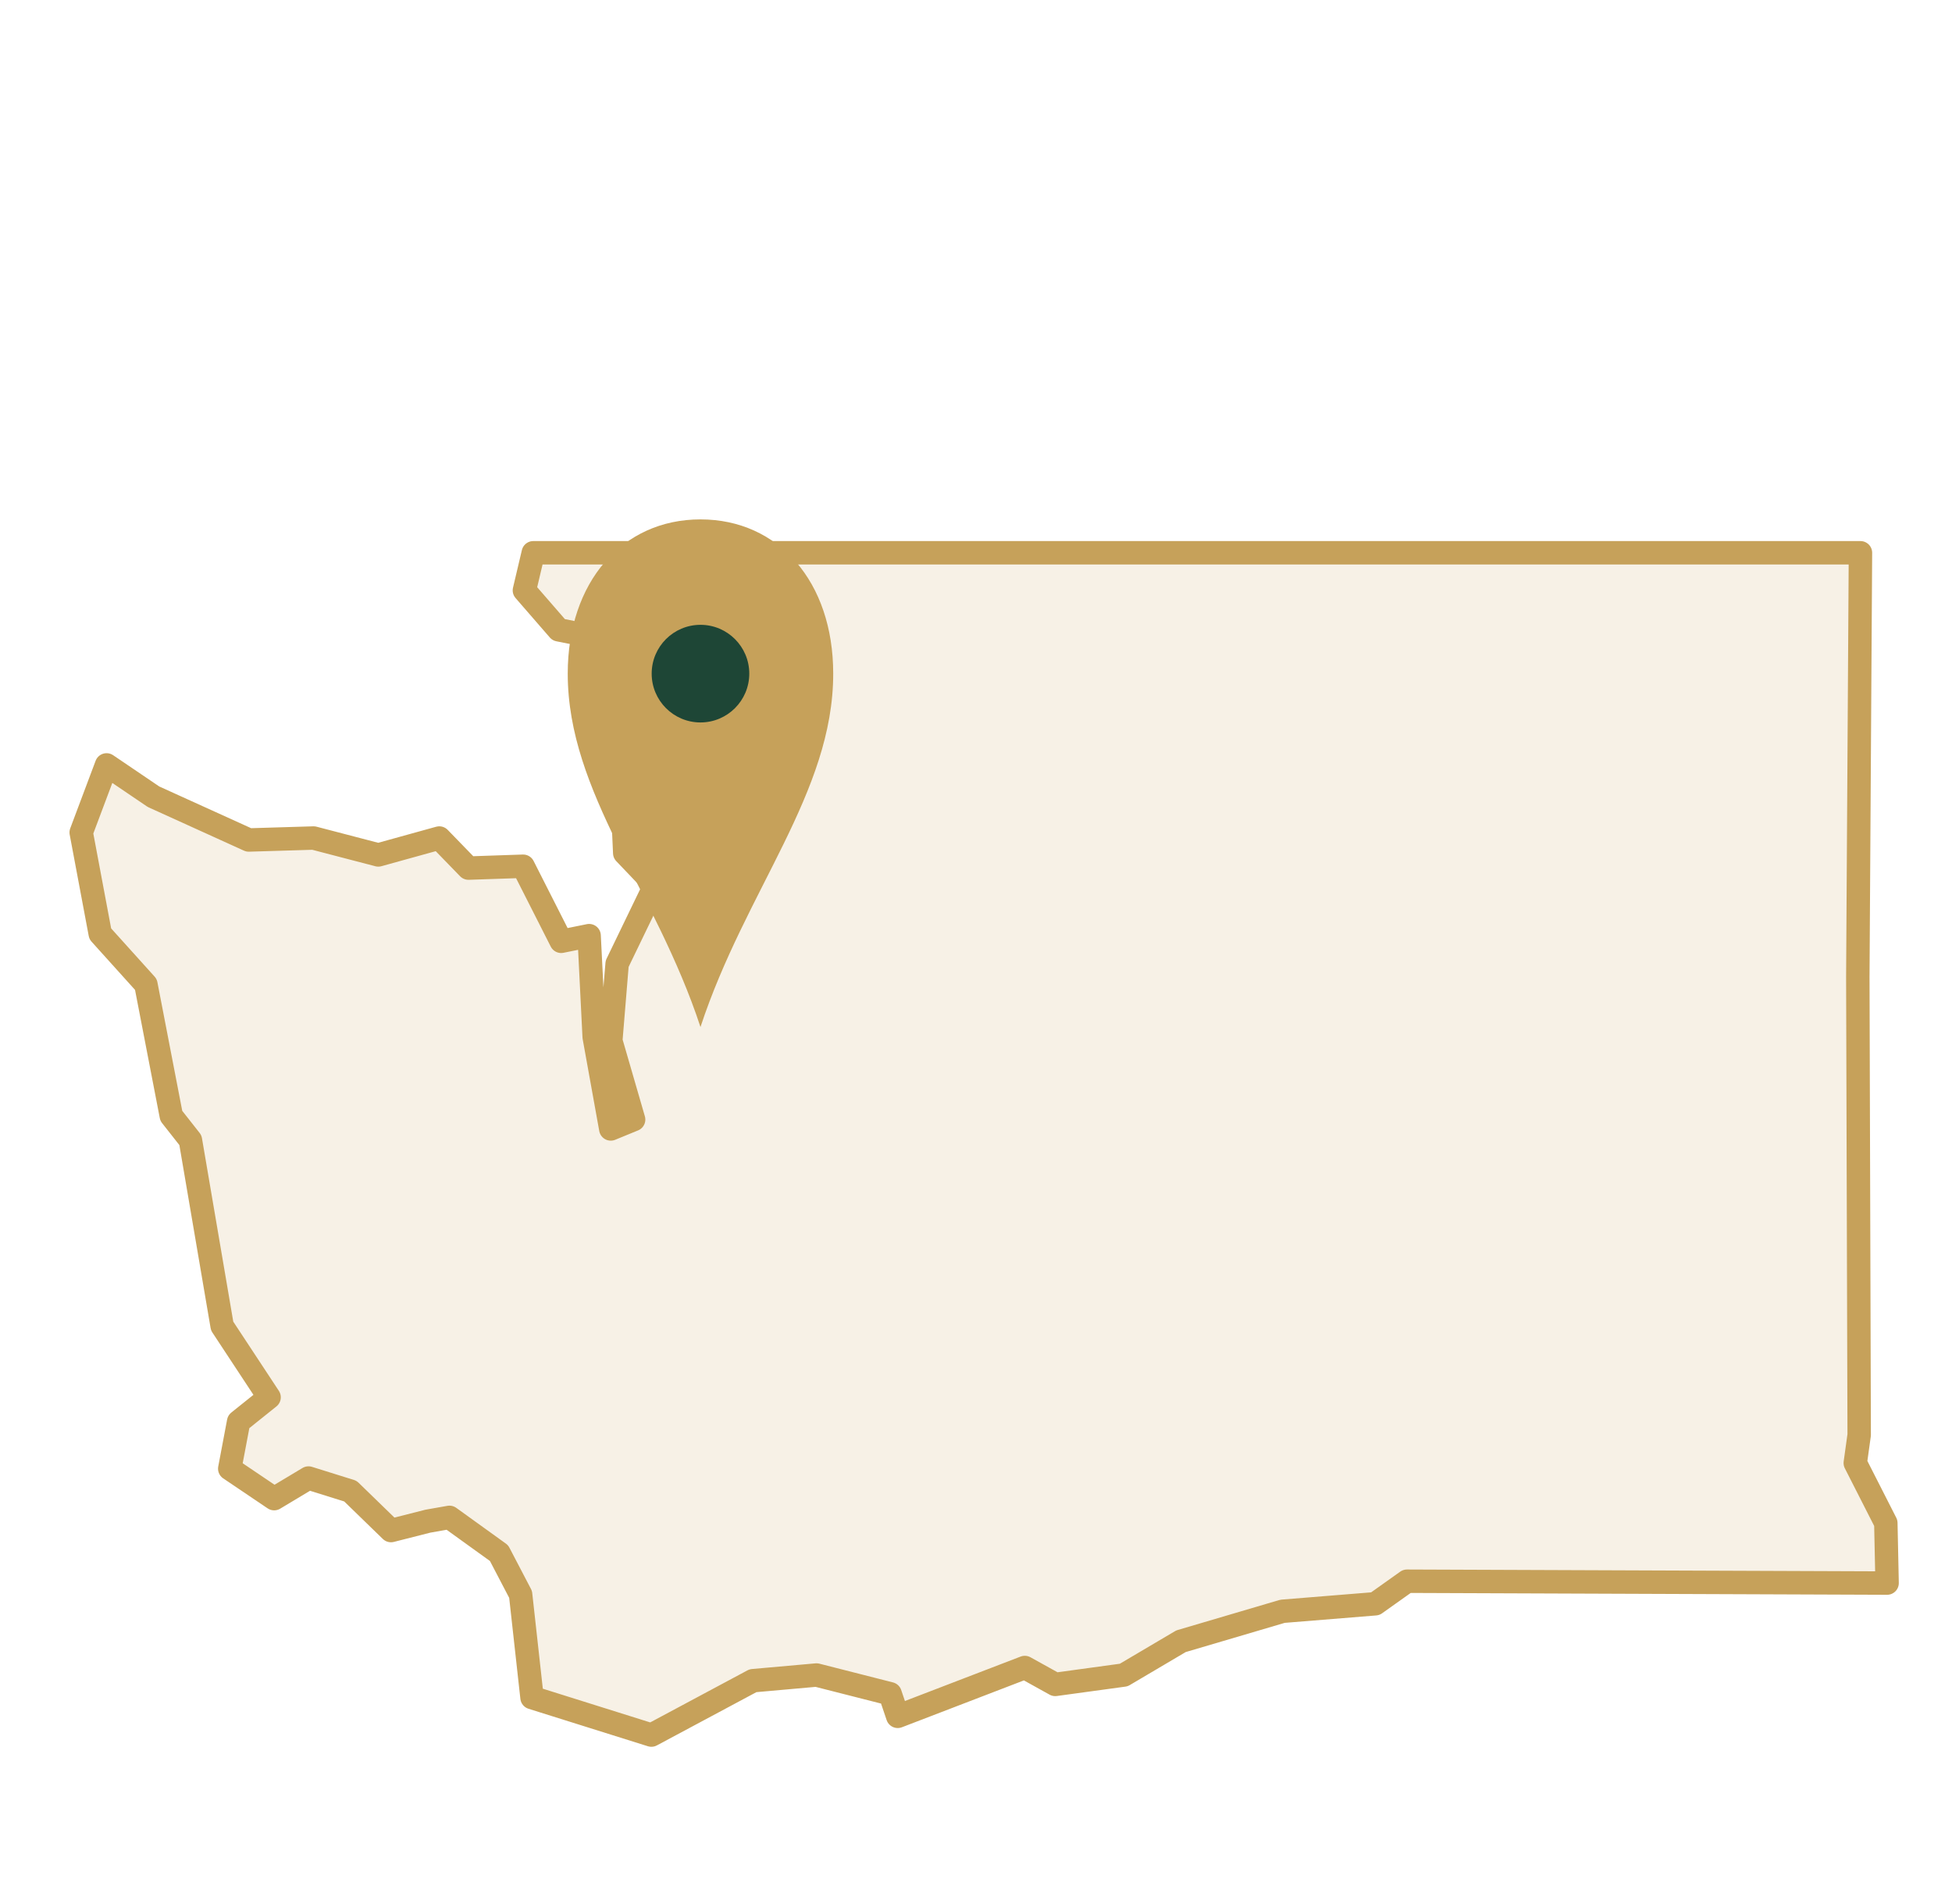
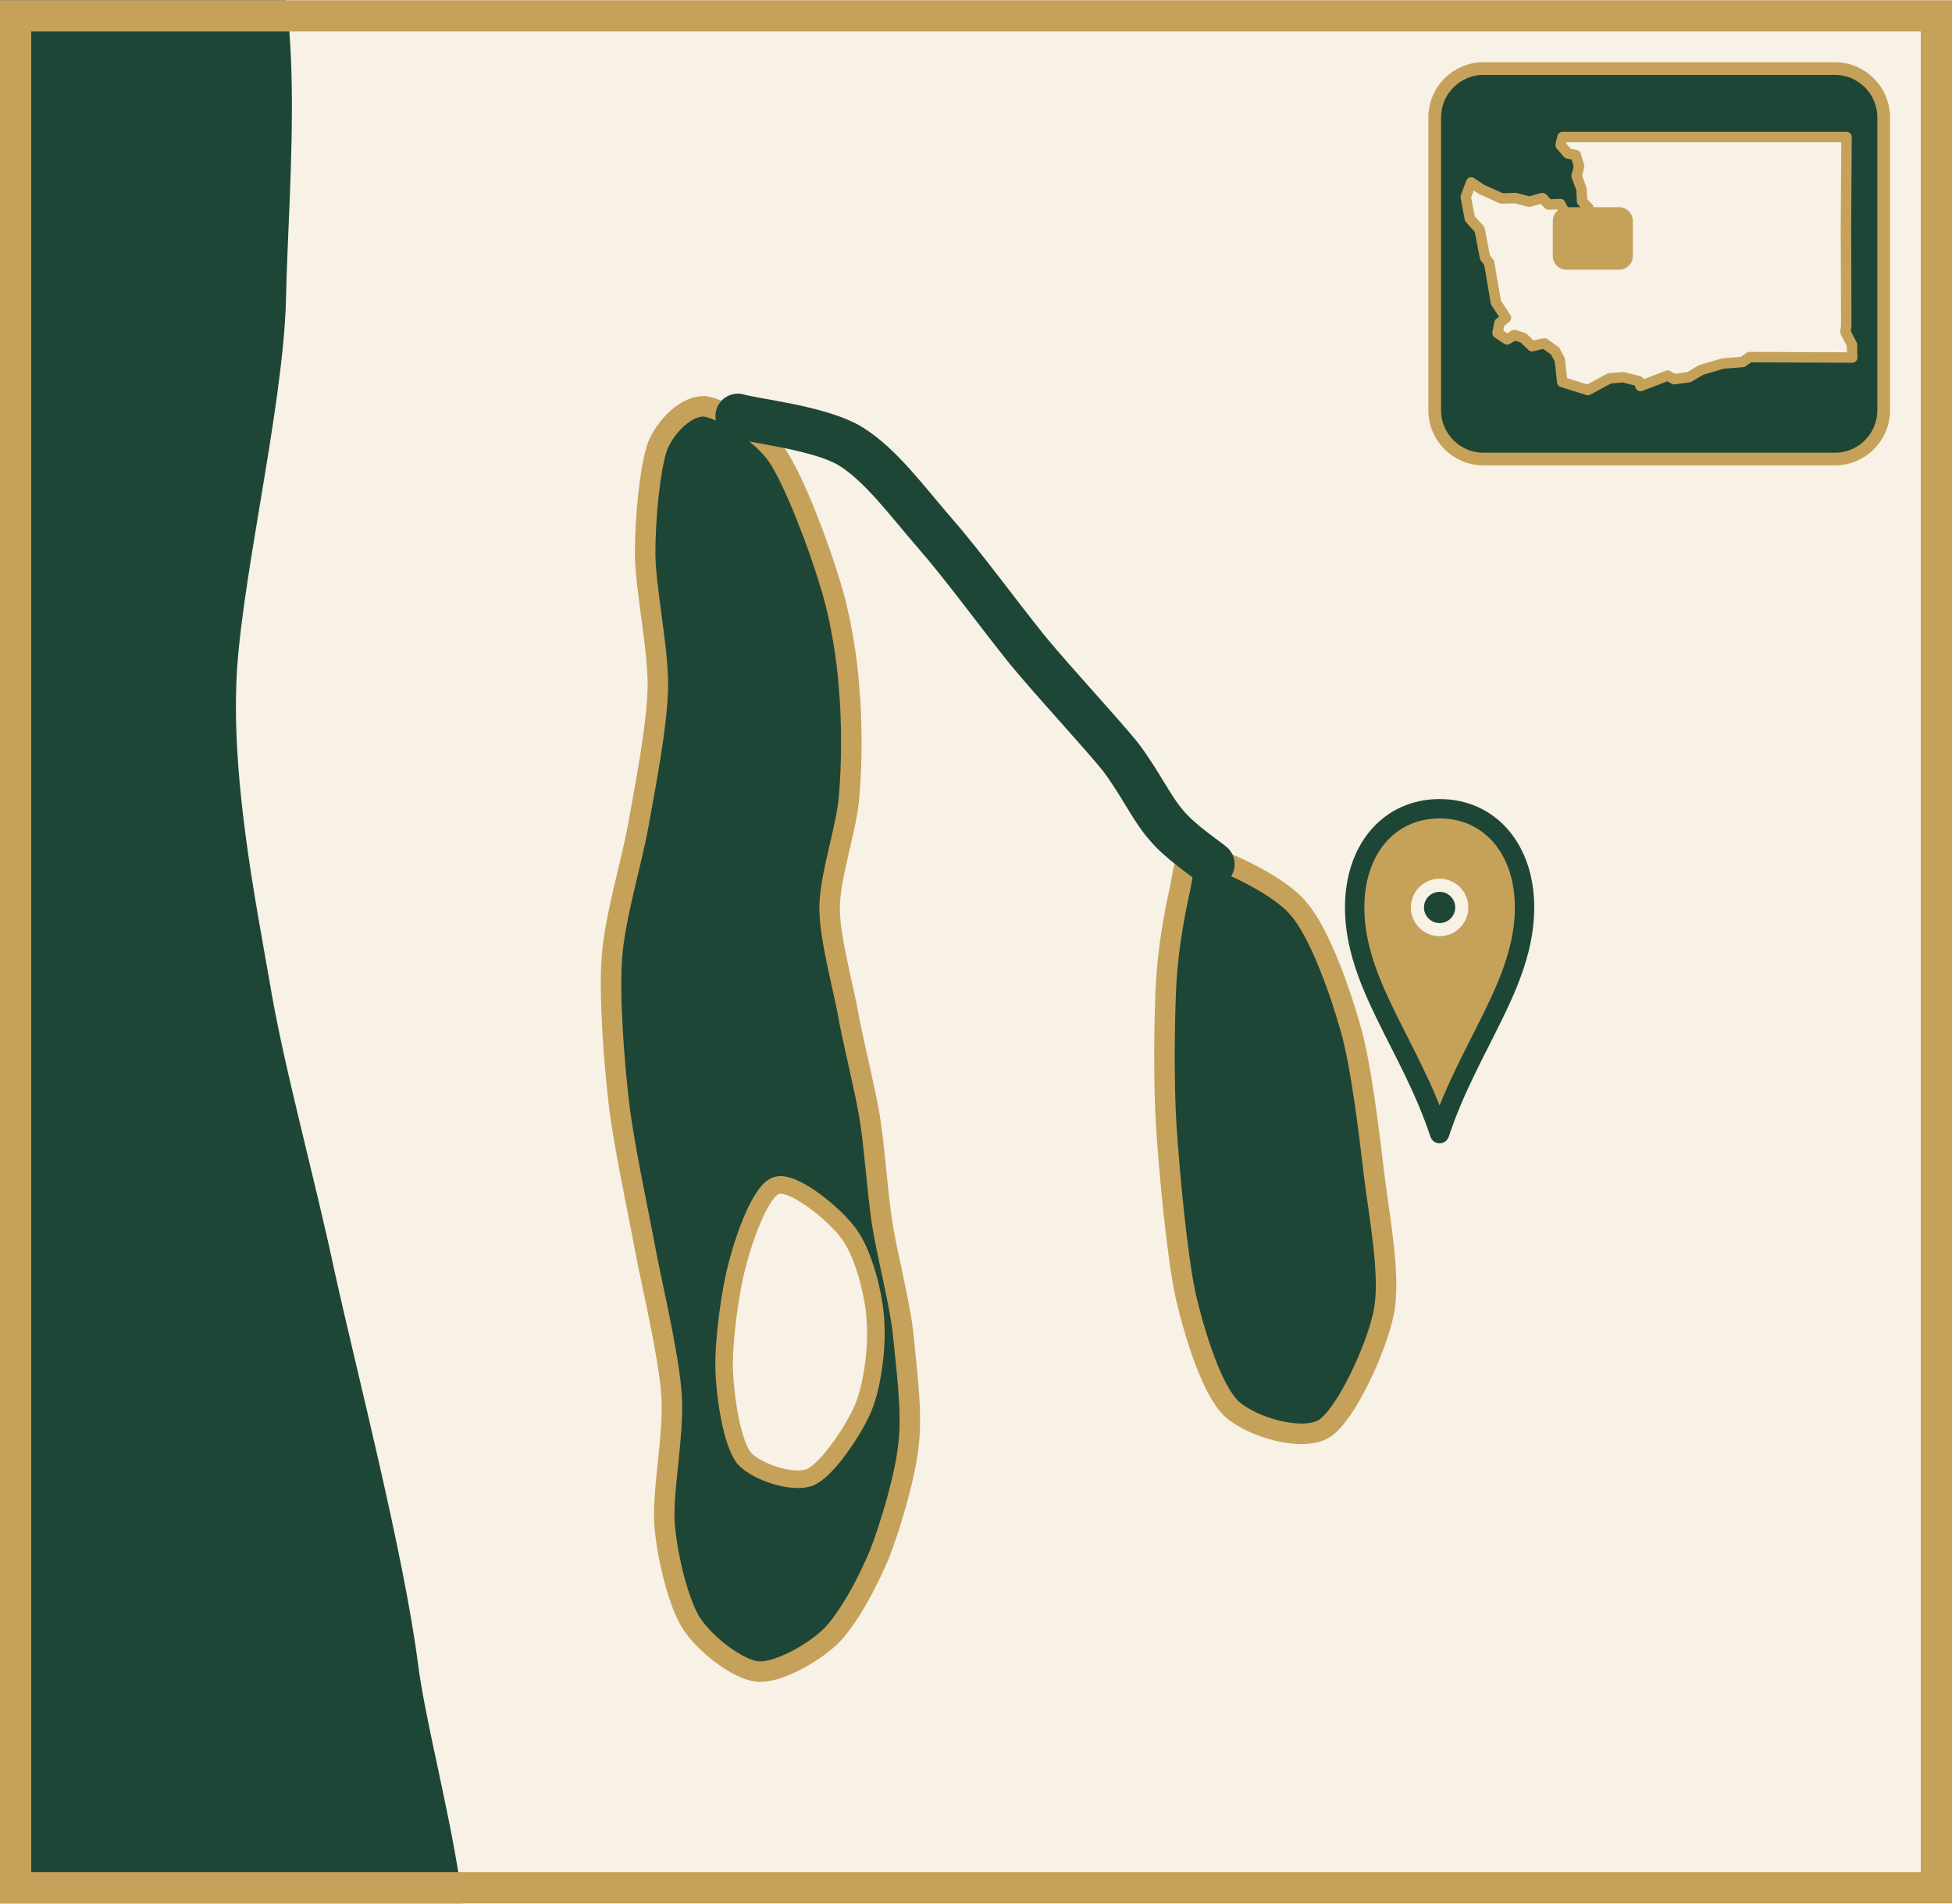
<svg xmlns="http://www.w3.org/2000/svg" viewBox="0 0 200 194.95" width="1200" height="1170">
-   <path fill="#f7f1e6" stroke="#c6a15a" stroke-width="2.4" stroke-linejoin="round" d="M190.62,56.60 190.35,100.05 190.49,146.96 190.09,149.84 193.22,155.99 193.35,162.14 144.16,161.95 140.91,164.26 131.41,165.03 121.00,168.10 115.14,171.56 108.12,172.52 105.00,170.79 91.98,175.79 91.20,173.48 83.66,171.56 77.15,172.14 66.74,177.71 54.51,173.87 53.34,163.30 51.13,159.07 46.05,155.41 43.84,155.80 40.06,156.76 35.90,152.72 31.61,151.38 28.09,153.49 23.54,150.42 24.45,145.61 27.57,143.11 22.76,135.81 19.51,116.77 17.55,114.28 14.95,100.82 10.27,95.63 8.32,85.25 10.92,78.33 15.73,81.59 25.49,86.02 32.13,85.82 38.76,87.55 45.01,85.82 48.00,88.90 53.60,88.71 57.50,96.40 60.36,95.82 60.88,106.20 62.58,115.62 64.92,114.66 62.58,106.59 63.23,98.70 67.13,90.63 64.01,87.36 63.75,81.59 61.40,75.25 62.58,70.64 61.01,65.25 57.24,64.49 53.73,60.45 54.64,56.60Z" />
-   <g transform="translate(71.77 105.18)">
-     <path fill="#c6a15a" d="M0,0 C-4.6,-14 -13.6,-24 -13.6,-36.2 C-13.6,-45.6 -8,-52 0,-52 C8,-52 13.6,-45.6 13.6,-36.2 C13.6,-24 4.6,-14 0,0 Z" />
-     <circle cx="0" cy="-36.2" r="5" fill="#1e4636" />
+   <defs>
+     <clipPath id="card">
+       <rect width="200" height="194.95" />
+     </clipPath>
+   </defs>
+   <g clip-path="url(#card)">
+     <rect width="200" height="194.95" fill="#f7f1e6" />
+     <path fill="#1e4636" d="M25.9,-9.2 C31.8,-3.6 29.5,19.3 29.3,30.7 C29.0,42.1 24.4,60.6 24.2,70.5 C23.9,80.5 26.1,91.9 27.6,100.4 C29.0,109.0 32.2,120.4 34.3,130.3 C36.5,140.3 41.3,158.8 42.8,170.2 C44.2,181.6 52.3,205.4 44.5,210.1 C36.6,214.7 -3.9,234.1 -12.0,202.9 C-20.1,171.8 -17.4,22.3 -12.0,-8.0 C-6.6,-38.3 20.0,-14.7 25.9,-9.2 Z" />
+     <path fill="#1e4636" stroke="#c6a15a" stroke-width="2.1" stroke-linejoin="round" d="M72.2,41.6 C73.9,41.8 77.8,44.1 79.6,46.6 C81.4,49.2 84.0,56.2 85.0,59.6 C86.1,63.0 86.8,67.4 87.0,70.5 C87.3,73.7 87.3,78.3 87.0,81.5 C86.8,84.7 85.0,89.7 85.0,93.0 C85.0,96.2 86.5,101.4 87.0,104.4 C87.6,107.5 88.6,111.4 89.1,114.4 C89.6,117.4 89.9,122.2 90.4,125.4 C90.9,128.5 92.1,133.1 92.5,136.3 C92.8,139.5 93.5,144.5 93.1,147.8 C92.8,151.1 91.2,156.4 90.1,159.2 C88.9,162.1 86.8,166.0 85.0,167.7 C83.2,169.4 79.6,171.4 77.6,171.2 C75.6,171.0 72.2,168.4 70.8,166.2 C69.5,164.1 68.4,159.6 68.1,156.3 C67.8,152.9 69.1,146.9 68.8,142.8 C68.5,138.7 66.9,132.1 66.1,127.9 C65.3,123.6 63.9,117.2 63.4,112.9 C62.9,108.6 62.4,102.0 62.7,98.0 C63.0,93.9 64.7,88.4 65.4,84.5 C66.1,80.6 67.3,74.5 67.4,70.5 C67.5,66.6 66.1,60.2 66.1,56.6 C66.1,53.0 66.6,47.8 67.4,45.6 C68.3,43.5 70.4,41.5 72.2,41.6 Z" />
+     <path fill="#f7f1e6" stroke="#c6a15a" stroke-width="1.8" stroke-linejoin="round" d="M79.6,121.4 C81.3,120.9 85.6,124.4 87.0,126.4 C88.5,128.4 89.6,132.8 89.7,135.3 C89.9,137.9 89.4,142.0 88.4,144.3 C87.4,146.6 84.7,150.6 83.0,151.3 C81.3,152.0 77.5,150.8 76.2,149.3 C75.0,147.7 74.3,143.2 74.2,140.3 C74.1,137.5 74.8,132.1 75.6,129.3 C76.3,126.6 78.0,121.8 79.6,121.4 Z" />
+     <path fill="#1e4636" stroke="#c6a15a" stroke-width="2.1" stroke-linejoin="round" d="M122.9,87.5 C124.6,87.7 130.8,90.4 133.0,93.0 C135.2,95.5 137.3,101.5 138.4,105.4 C139.5,109.3 140.3,116.2 140.8,120.4 C141.3,124.5 142.5,130.6 141.8,134.3 C141.1,138.0 137.9,144.9 135.7,146.3 C133.5,147.7 128.3,146.2 126.2,144.3 C124.2,142.4 122.5,137.0 121.5,132.8 C120.6,128.7 119.8,120.0 119.5,115.4 C119.2,110.8 119.3,103.9 119.5,100.4 C119.7,97.0 120.4,93.3 120.8,91.5 C121.3,89.6 121.1,87.3 122.9,87.5 Z" />
+     <path fill="none" stroke="#1e4636" stroke-width="4.6" stroke-linecap="round" stroke-linejoin="round" d="M124.2,88.5 C123.5,87.9 120.9,86.2 119.5,84.5 C118.0,82.8 116.9,80.3 114.8,77.5 C112.6,74.8 108.2,70.1 105.3,66.6 C102.4,63.0 98.6,57.8 95.8,54.6 C93.0,51.4 90.2,47.5 87.0,45.6 C83.9,43.8 77.3,43.1 75.6,42.6" />
+     <g transform="translate(147.0 7.0)">
+       <rect width="46.0" height="40.0" rx="5" fill="#1e4636" stroke="#c6a15a" stroke-width="1.3" />
+       <path fill="#f7f1e6" stroke="#c6a15a" stroke-width="5" stroke-linejoin="round" transform="translate(1.4 -5.1) scale(0.214)" d="M190.62,56.60 190.35,100.05 190.49,146.96 190.09,149.84 193.22,155.99 193.35,162.14 144.16,161.95 140.91,164.26 131.41,165.03 121.00,168.10 115.14,171.56 108.12,172.52 105.00,170.79 91.98,175.79 91.20,173.48 83.66,171.56 77.15,172.14 66.74,177.71 54.51,173.87 53.34,163.30 51.13,159.07 46.05,155.41 43.84,155.80 40.06,156.76 35.90,152.72 31.61,151.38 28.09,153.49 23.54,150.42 24.45,145.61 27.57,143.11 22.76,135.81 19.51,116.77 17.55,114.28 14.95,100.82 10.27,95.63 8.32,85.25 10.92,78.33 15.73,81.59 25.49,86.02 32.13,85.82 38.76,87.55 45.01,85.82 48.00,88.90 53.60,88.71 57.50,96.40 60.36,95.82 60.88,106.20 62.58,115.62 64.92,114.66 62.58,106.59 63.23,98.70 67.13,90.63 64.01,87.36 63.75,81.59 61.40,75.25 62.58,70.64 61.01,65.25 57.24,64.49 53.73,60.45 54.64,56.60Z" />
+       <rect x="12.1" y="14.2" width="8.2" height="6.4" rx="1.4" fill="#c6a15a" />
+     </g>
+     <g transform="translate(147.5 116.1) scale(0.64)">
+       <path fill="#c6a15a" stroke="#1e4636" stroke-width="3.1" stroke-linejoin="round" d="M0,0 C-4.6,-14 -13.6,-24 -13.6,-36.2 C-13.6,-45.6 -8,-52 0,-52 C8,-52 13.6,-45.6 13.6,-36.2 C13.6,-24 4.6,-14 0,0 Z" />
+       <circle cx="0" cy="-36.2" r="4.6" fill="#f7f1e6" />
+       <circle cx="0" cy="-36.2" r="2.5" fill="#1e4636" />
+     </g>
  </g>
+   <rect x="1.6" y="1.6" width="196.8" height="191.75" fill="none" stroke="#c6a15a" stroke-width="3.2" />
</svg>
